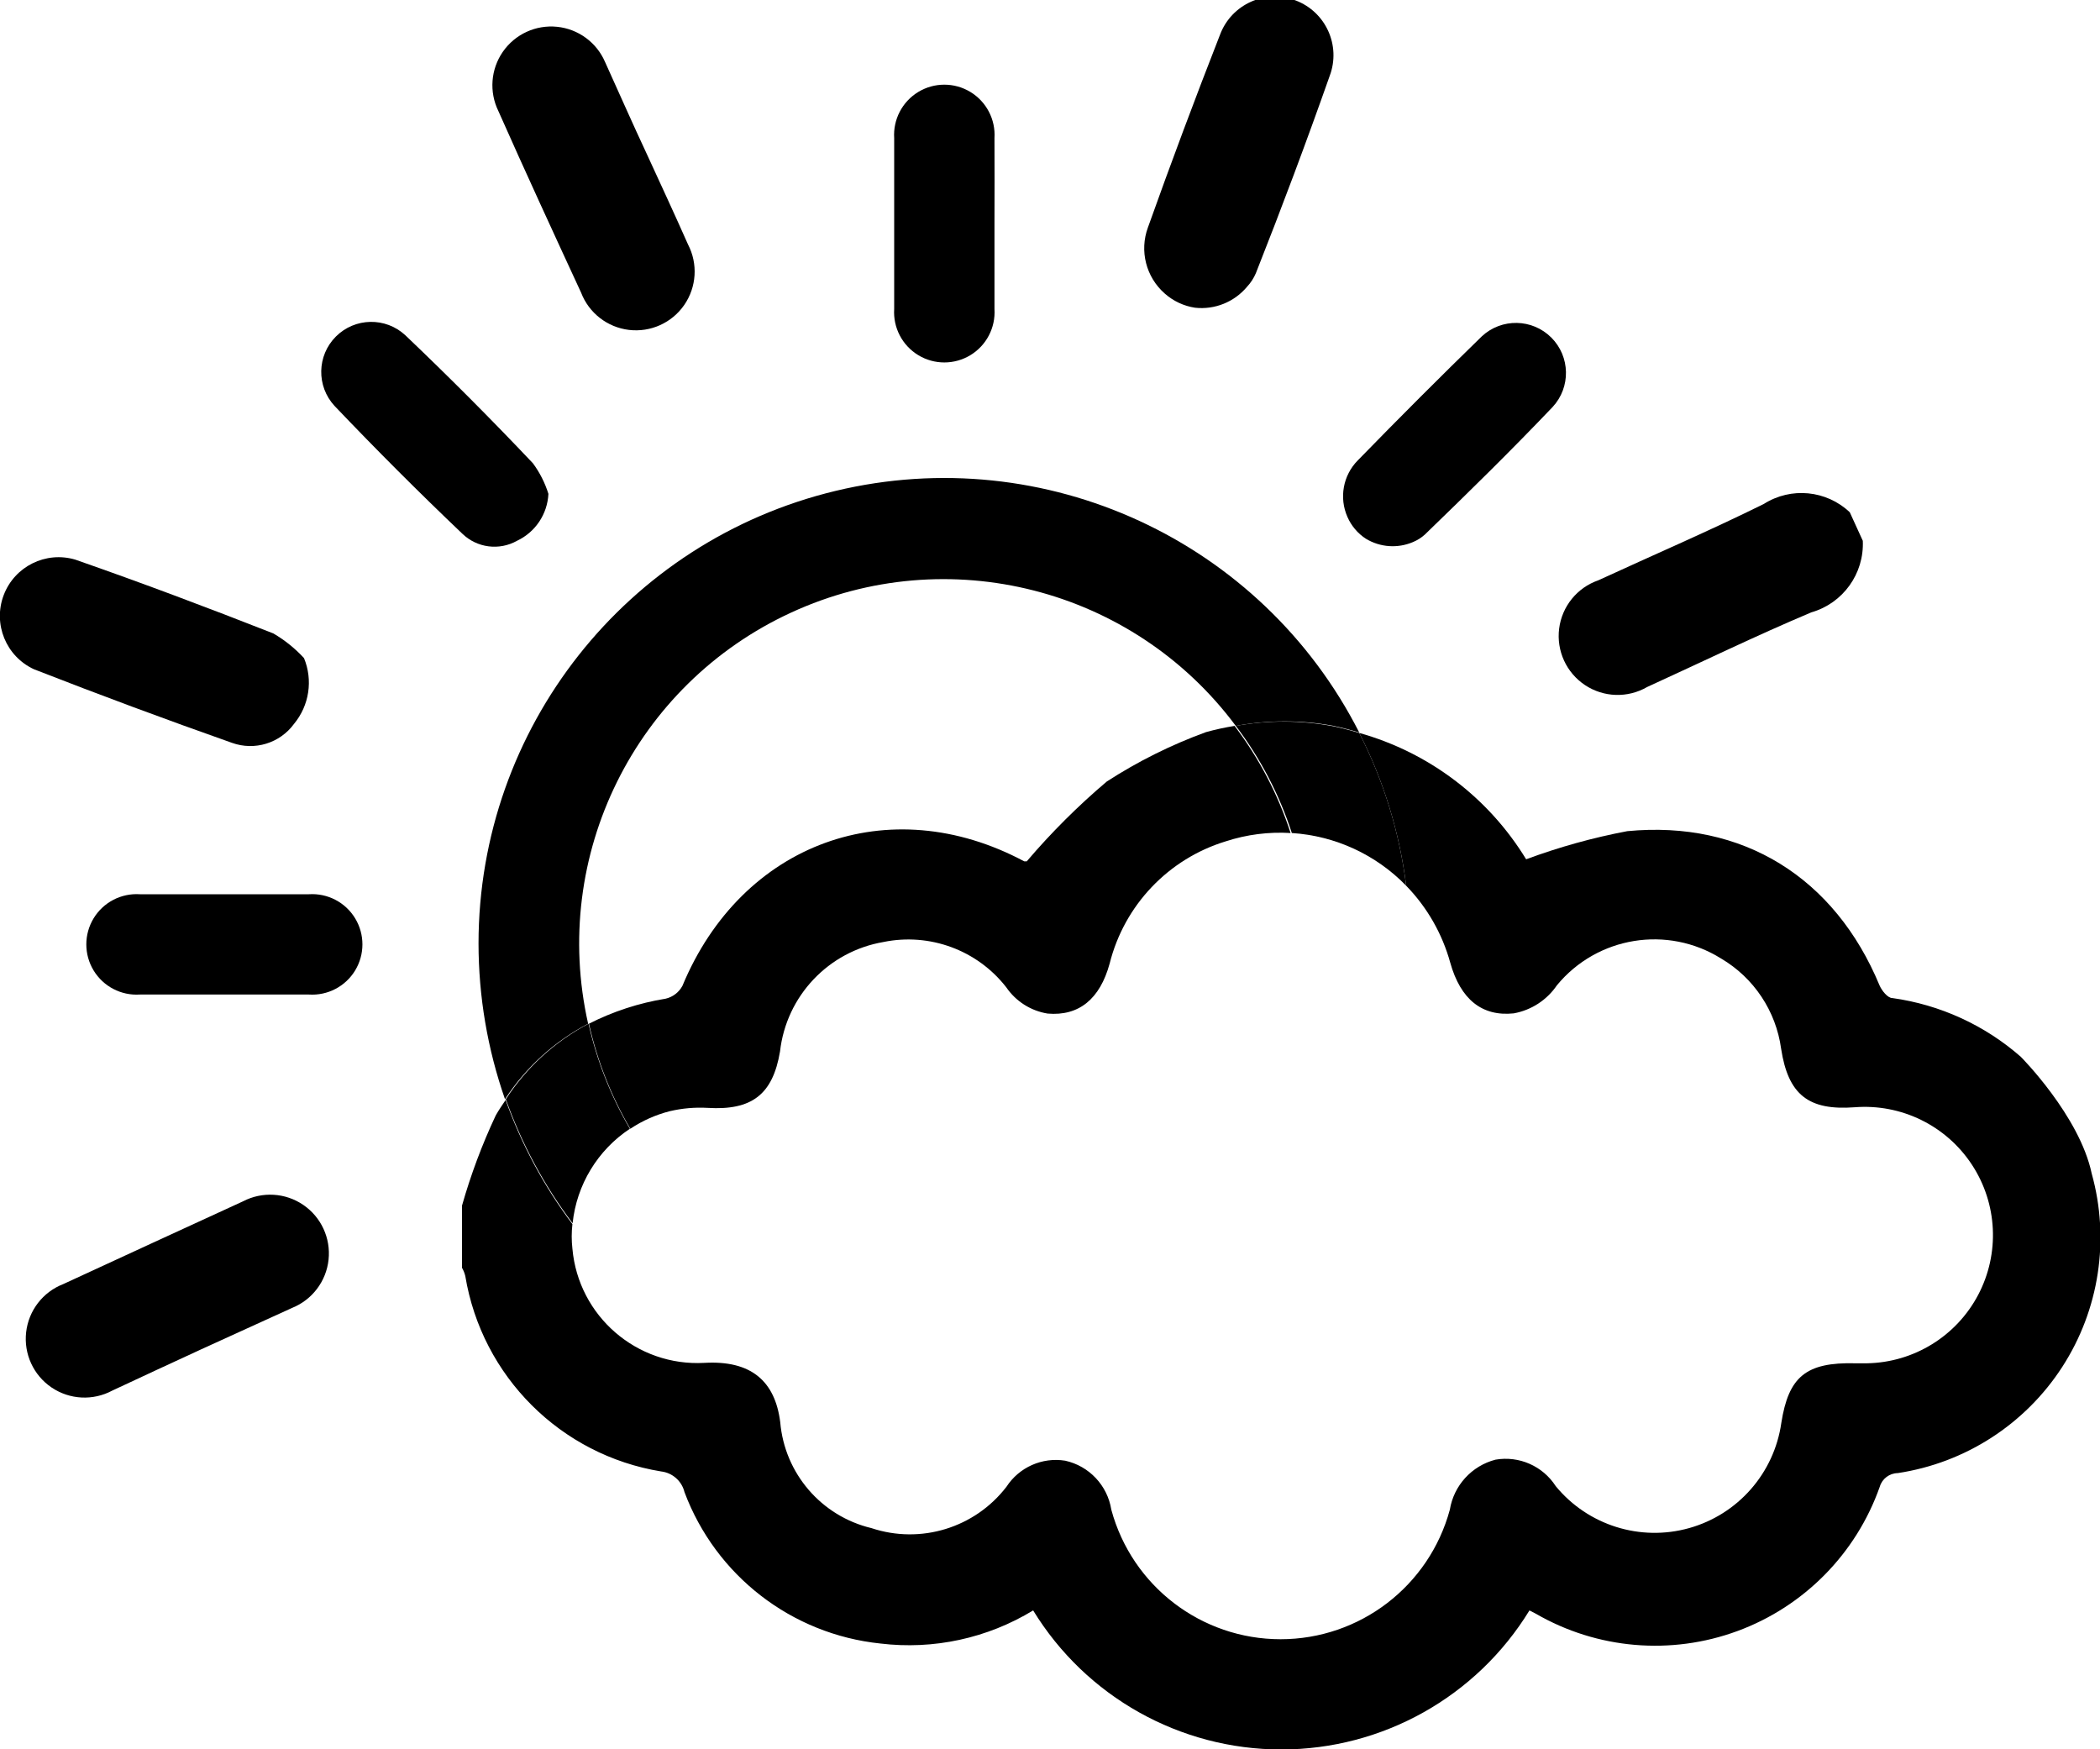
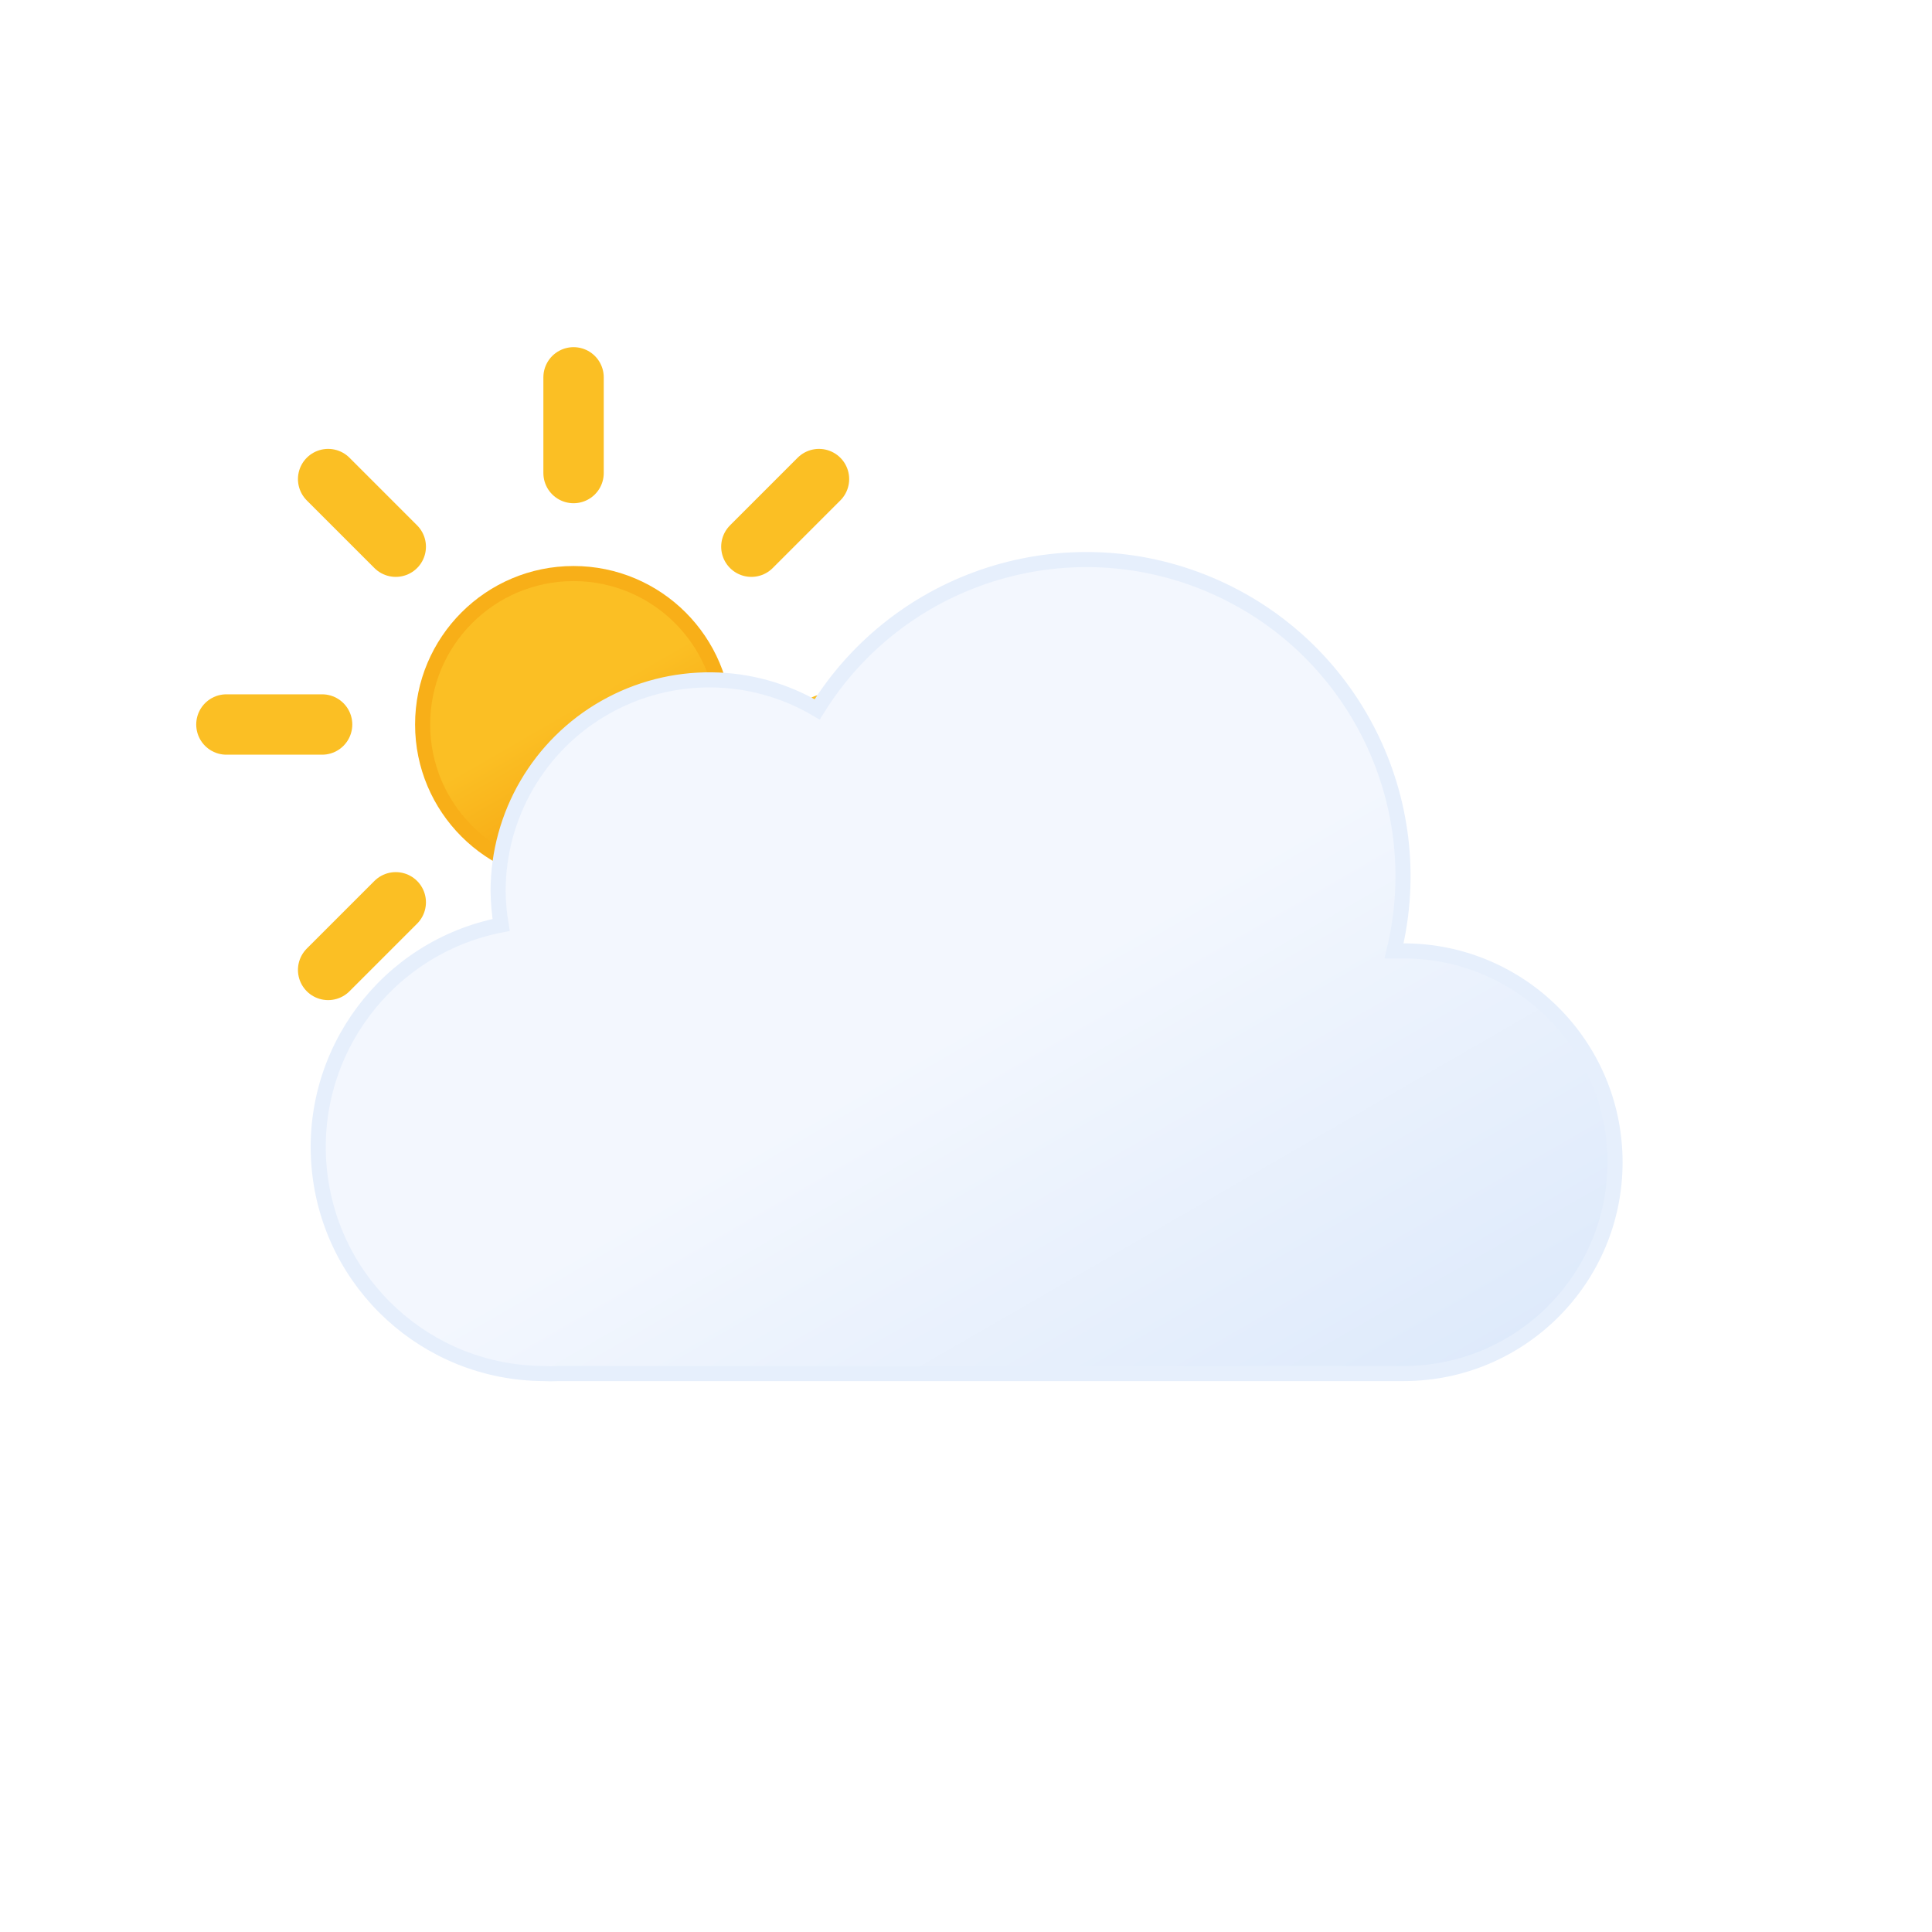
- <svg xmlns="http://www.w3.org/2000/svg" viewBox="0 0 101.55 84.55">
+ <svg xmlns="http://www.w3.org/2000/svg" viewBox="0 0 64 64">
  <defs>
-     <style>.cls-1{fill:none;}</style>
+     <linearGradient id="a" x1="16.5" x2="21.5" y1="19.67" y2="28.33" gradientUnits="userSpaceOnUse">
+       <stop offset="0" stop-color="#fbbf24" />
+       <stop offset=".45" stop-color="#fbbf24" />
+       <stop offset="1" stop-color="#f59e0b" />
+     </linearGradient>
+     <linearGradient id="b" x1="22.56" x2="39.2" y1="21.96" y2="50.8" gradientUnits="userSpaceOnUse">
+       <stop offset="0" stop-color="#f3f7fe" />
+       <stop offset=".45" stop-color="#f3f7fe" />
+       <stop offset="1" stop-color="#deeafb" />
+     </linearGradient>
  </defs>
-   <g id="Layer_2" data-name="Layer 2">
-     <g id="Layer_1-2" data-name="Layer 1">
-       <path d="M26.52,23.88A2.65,2.65,0,0,1,25,26.15a2.23,2.23,0,0,1-2.64-.34q-3.15-3-6.18-6.18a2.42,2.42,0,0,1,3.42-3.42q3.15,3,6.17,6.19A5,5,0,0,1,26.52,23.88Z" />
-       <path d="M66.05,26.05A2.4,2.4,0,0,1,65.16,25a2.47,2.47,0,0,1,.5-2.74q3-3.08,6-6a2.42,2.42,0,0,1,3.42,3.42c-2,2.1-4.09,4.15-6.18,6.17a2,2,0,0,1-.57.36A2.5,2.5,0,0,1,66.05,26.05Z" />
-       <path d="M48.09,10.81c0,1.38,0,2.76,0,4.13a2.43,2.43,0,1,1-4.85,0q0-4.12,0-8.26a2.43,2.43,0,1,1,4.85,0C48.1,8.06,48.09,9.44,48.09,10.81Z" />
-       <path d="M10.76,48.09h-4a2.43,2.43,0,1,1,0-4.85c2.73,0,5.45,0,8.18,0a2.43,2.43,0,1,1,0,4.85Z" />
-       <path d="M90.08,26.15a3.44,3.44,0,0,1-2.49,3.46c-2.68,1.13-5.29,2.4-7.94,3.61a2.85,2.85,0,1,1-2.36-5.16c2.67-1.23,5.37-2.39,8-3.69a3.4,3.4,0,0,1,4.16.4Z" />
-       <path d="M14.7,31.82A3.12,3.12,0,0,1,14.22,35a2.62,2.62,0,0,1-3,.92q-4.82-1.7-9.58-3.56a2.84,2.84,0,0,1,2-5.3c3.21,1.12,6.4,2.32,9.58,3.57A6.45,6.45,0,0,1,14.7,31.82Z" />
-       <path d="M57.79,14.88a2.85,2.85,0,0,1-1.47-.69A2.91,2.91,0,0,1,55.51,11Q57.18,6.32,59,1.67a2.83,2.83,0,0,1,5.3,2C63.18,6.85,62,10,60.73,13.21a2.27,2.27,0,0,1-.43.66A2.87,2.87,0,0,1,57.79,14.88Z" />
-       <path d="M31.27,7.43c.67,1.46,1.35,2.92,2,4.39a2.84,2.84,0,1,1-5.17,2.33c-1.35-2.92-2.7-5.85-4-8.78A2.84,2.84,0,1,1,29.26,3C29.94,4.5,30.6,6,31.27,7.43Z" />
-       <path d="M9.74,65.24c-1.44.66-2.87,1.33-4.31,2a2.84,2.84,0,1,1-2.37-5.15q4.33-2,8.69-4a2.84,2.84,0,1,1,2.38,5.15C12.67,63.91,11.2,64.57,9.74,65.24Z" />
-       <path class="cls-1" d="M45.65,63.33A17.75,17.75,0,0,0,63.33,45.66a17.42,17.42,0,0,0-.86-5.38,8.46,8.46,0,0,0-3.13.4,8.28,8.28,0,0,0-5.62,5.91c-.48,1.72-1.5,2.55-3,2.42a3,3,0,0,1-2-1.27,6,6,0,0,0-5.94-2.19,6.06,6.06,0,0,0-5,5.29c-.35,2.09-1.37,2.86-3.5,2.73a6.41,6.41,0,0,0-1.85.16,6.2,6.2,0,0,0-1.91.85A17.76,17.76,0,0,0,45.65,63.33Z" />
-       <path class="cls-1" d="M33,47.67c2.91-6.91,10-9.51,16.63-6.07l.12,0a33.56,33.56,0,0,1,3.87-3.86,23.89,23.89,0,0,1,4.8-2.39,12.72,12.72,0,0,1,1.38-.3A17.61,17.61,0,0,0,28.44,49.5a12.63,12.63,0,0,1,3.71-1.21A1.24,1.24,0,0,0,33,47.67Z" />
-       <path class="cls-1" d="M45.64,68.18a22.42,22.42,0,0,1-18-9,5.27,5.27,0,0,0,0,1.19,6.07,6.07,0,0,0,6.38,5.52c2.25-.12,3.42.87,3.67,2.87a5.77,5.77,0,0,0,4.41,5.12,5.89,5.89,0,0,0,6.53-2,2.85,2.85,0,0,1,2.84-1.26,2.89,2.89,0,0,1,2.23,2.37,8.48,8.48,0,0,0,16.37,0,3,3,0,0,1,2.21-2.4,2.88,2.88,0,0,1,2.91,1.28A6.19,6.19,0,0,0,86.14,68.8c.35-2.22,1.18-2.94,3.58-2.88h.57a6.2,6.2,0,1,0-.6-12.38c-2.24.16-3.22-.61-3.56-2.83a6,6,0,0,0-2.9-4.36,6.1,6.1,0,0,0-7.94,1.29A3.22,3.22,0,0,1,73.2,49c-1.53.16-2.57-.67-3.07-2.45A8.62,8.62,0,0,0,68,42.83a22.21,22.21,0,0,1,.18,2.84A22.5,22.5,0,0,1,45.64,68.18Z" />
-       <path d="M28.44,49.5A17.62,17.62,0,0,1,59.76,35.1a12.92,12.92,0,0,1,4.73,0c.42.09.84.2,1.24.32A22.52,22.52,0,0,0,23.14,45.62a22.89,22.89,0,0,0,1.28,7.53A10.79,10.79,0,0,1,28.44,49.5Z" />
-       <path d="M34.22,53.57c2.13.13,3.15-.64,3.5-2.73a6.06,6.06,0,0,1,5-5.29,6,6,0,0,1,5.94,2.19,3,3,0,0,0,2,1.27c1.51.13,2.53-.7,3-2.42a8.28,8.28,0,0,1,5.62-5.91,8.46,8.46,0,0,1,3.13-.4,17.55,17.55,0,0,0-2.71-5.18,12.72,12.72,0,0,0-1.38.3,23.89,23.89,0,0,0-4.8,2.39,33.56,33.56,0,0,0-3.87,3.86l-.12,0C43,38.16,35.87,40.76,33,47.67a1.24,1.24,0,0,1-.81.62,12.63,12.63,0,0,0-3.71,1.21,17.7,17.7,0,0,0,2,5.08,6.2,6.2,0,0,1,1.91-.85A6.41,6.41,0,0,1,34.22,53.57Z" />
-       <path d="M101.15,56.75c-.59-2.8-3.43-5.65-3.43-5.65a11.91,11.91,0,0,0-6.21-2.84c-.23,0-.51-.36-.62-.61-2.16-5.21-6.61-8-12.2-7.46a30.07,30.07,0,0,0-4.89,1.36,13.82,13.82,0,0,0-8.07-6.11A22.32,22.32,0,0,1,68,42.83a8.62,8.62,0,0,1,2.13,3.72c.5,1.78,1.54,2.61,3.07,2.45a3.22,3.22,0,0,0,2.09-1.36,6.1,6.1,0,0,1,7.94-1.29,6,6,0,0,1,2.9,4.36c.34,2.22,1.32,3,3.56,2.83a6.2,6.2,0,1,1,.6,12.38h-.57c-2.4-.06-3.23.66-3.58,2.88a6.19,6.19,0,0,1-10.91,3.06,2.88,2.88,0,0,0-2.91-1.28A3,3,0,0,0,70.11,73a8.48,8.48,0,0,1-16.37,0,2.89,2.89,0,0,0-2.23-2.37,2.85,2.85,0,0,0-2.84,1.26,5.89,5.89,0,0,1-6.53,2,5.77,5.77,0,0,1-4.41-5.12c-.25-2-1.42-3-3.67-2.87a6.07,6.07,0,0,1-6.38-5.52,5.27,5.27,0,0,1,0-1.19,22.58,22.58,0,0,1-3.23-6c-.16.24-.33.48-.48.75a28.75,28.75,0,0,0-1.63,4.36v3a1.52,1.52,0,0,1,.16.4,11.47,11.47,0,0,0,9.47,9.45,1.32,1.32,0,0,1,1.13,1,11.37,11.37,0,0,0,9.47,7.32,11.54,11.54,0,0,0,7.39-1.6,14.07,14.07,0,0,0,24,0l.31.16a11.52,11.52,0,0,0,16.63-6.14.92.92,0,0,1,.87-.66A11.52,11.52,0,0,0,101.15,56.75Z" />
-       <path d="M59.76,35.1a17.55,17.55,0,0,1,2.71,5.18A8.46,8.46,0,0,1,68,42.83a22.32,22.32,0,0,0-2.27-7.39c-.4-.12-.82-.23-1.24-.32A12.92,12.92,0,0,0,59.76,35.1Z" />
-       <path d="M30.46,54.58a17.7,17.7,0,0,1-2-5.08,10.79,10.79,0,0,0-4,3.65,22.58,22.58,0,0,0,3.23,6A6.26,6.26,0,0,1,30.46,54.58Z" />
-     </g>
-   </g>
+   <circle cx="19" cy="24" r="5" fill="url(#a)" stroke="#f8af18" stroke-miterlimit="10" stroke-width=".5" />
+   <path fill="none" stroke="#fbbf24" stroke-linecap="round" stroke-miterlimit="10" stroke-width="2" d="M19 15.67V12.5m0 23v-3.17m5.89-14.22 2.24-2.24M10.87 32.13l2.24-2.24m0-11.78-2.24-2.24m16.26 16.26-2.24-2.24M7.5 24h3.17m19.83 0h-3.17">
+     <animateTransform attributeName="transform" dur="45s" repeatCount="indefinite" type="rotate" values="0 19 24; 360 19 24" />
+   </path>
+   <path fill="url(#b)" stroke="#e6effc" stroke-miterlimit="10" stroke-width=".5" d="M46.5 31.5h-.32a10.49 10.49 0 0 0-19.11-8 7 7 0 0 0-10.57 6 7.21 7.21 0 0 0 .1 1.14A7.5 7.5 0 0 0 18 45.5a4.19 4.19 0 0 0 .5 0h28a7 7 0 0 0 0-14z" />
</svg>
